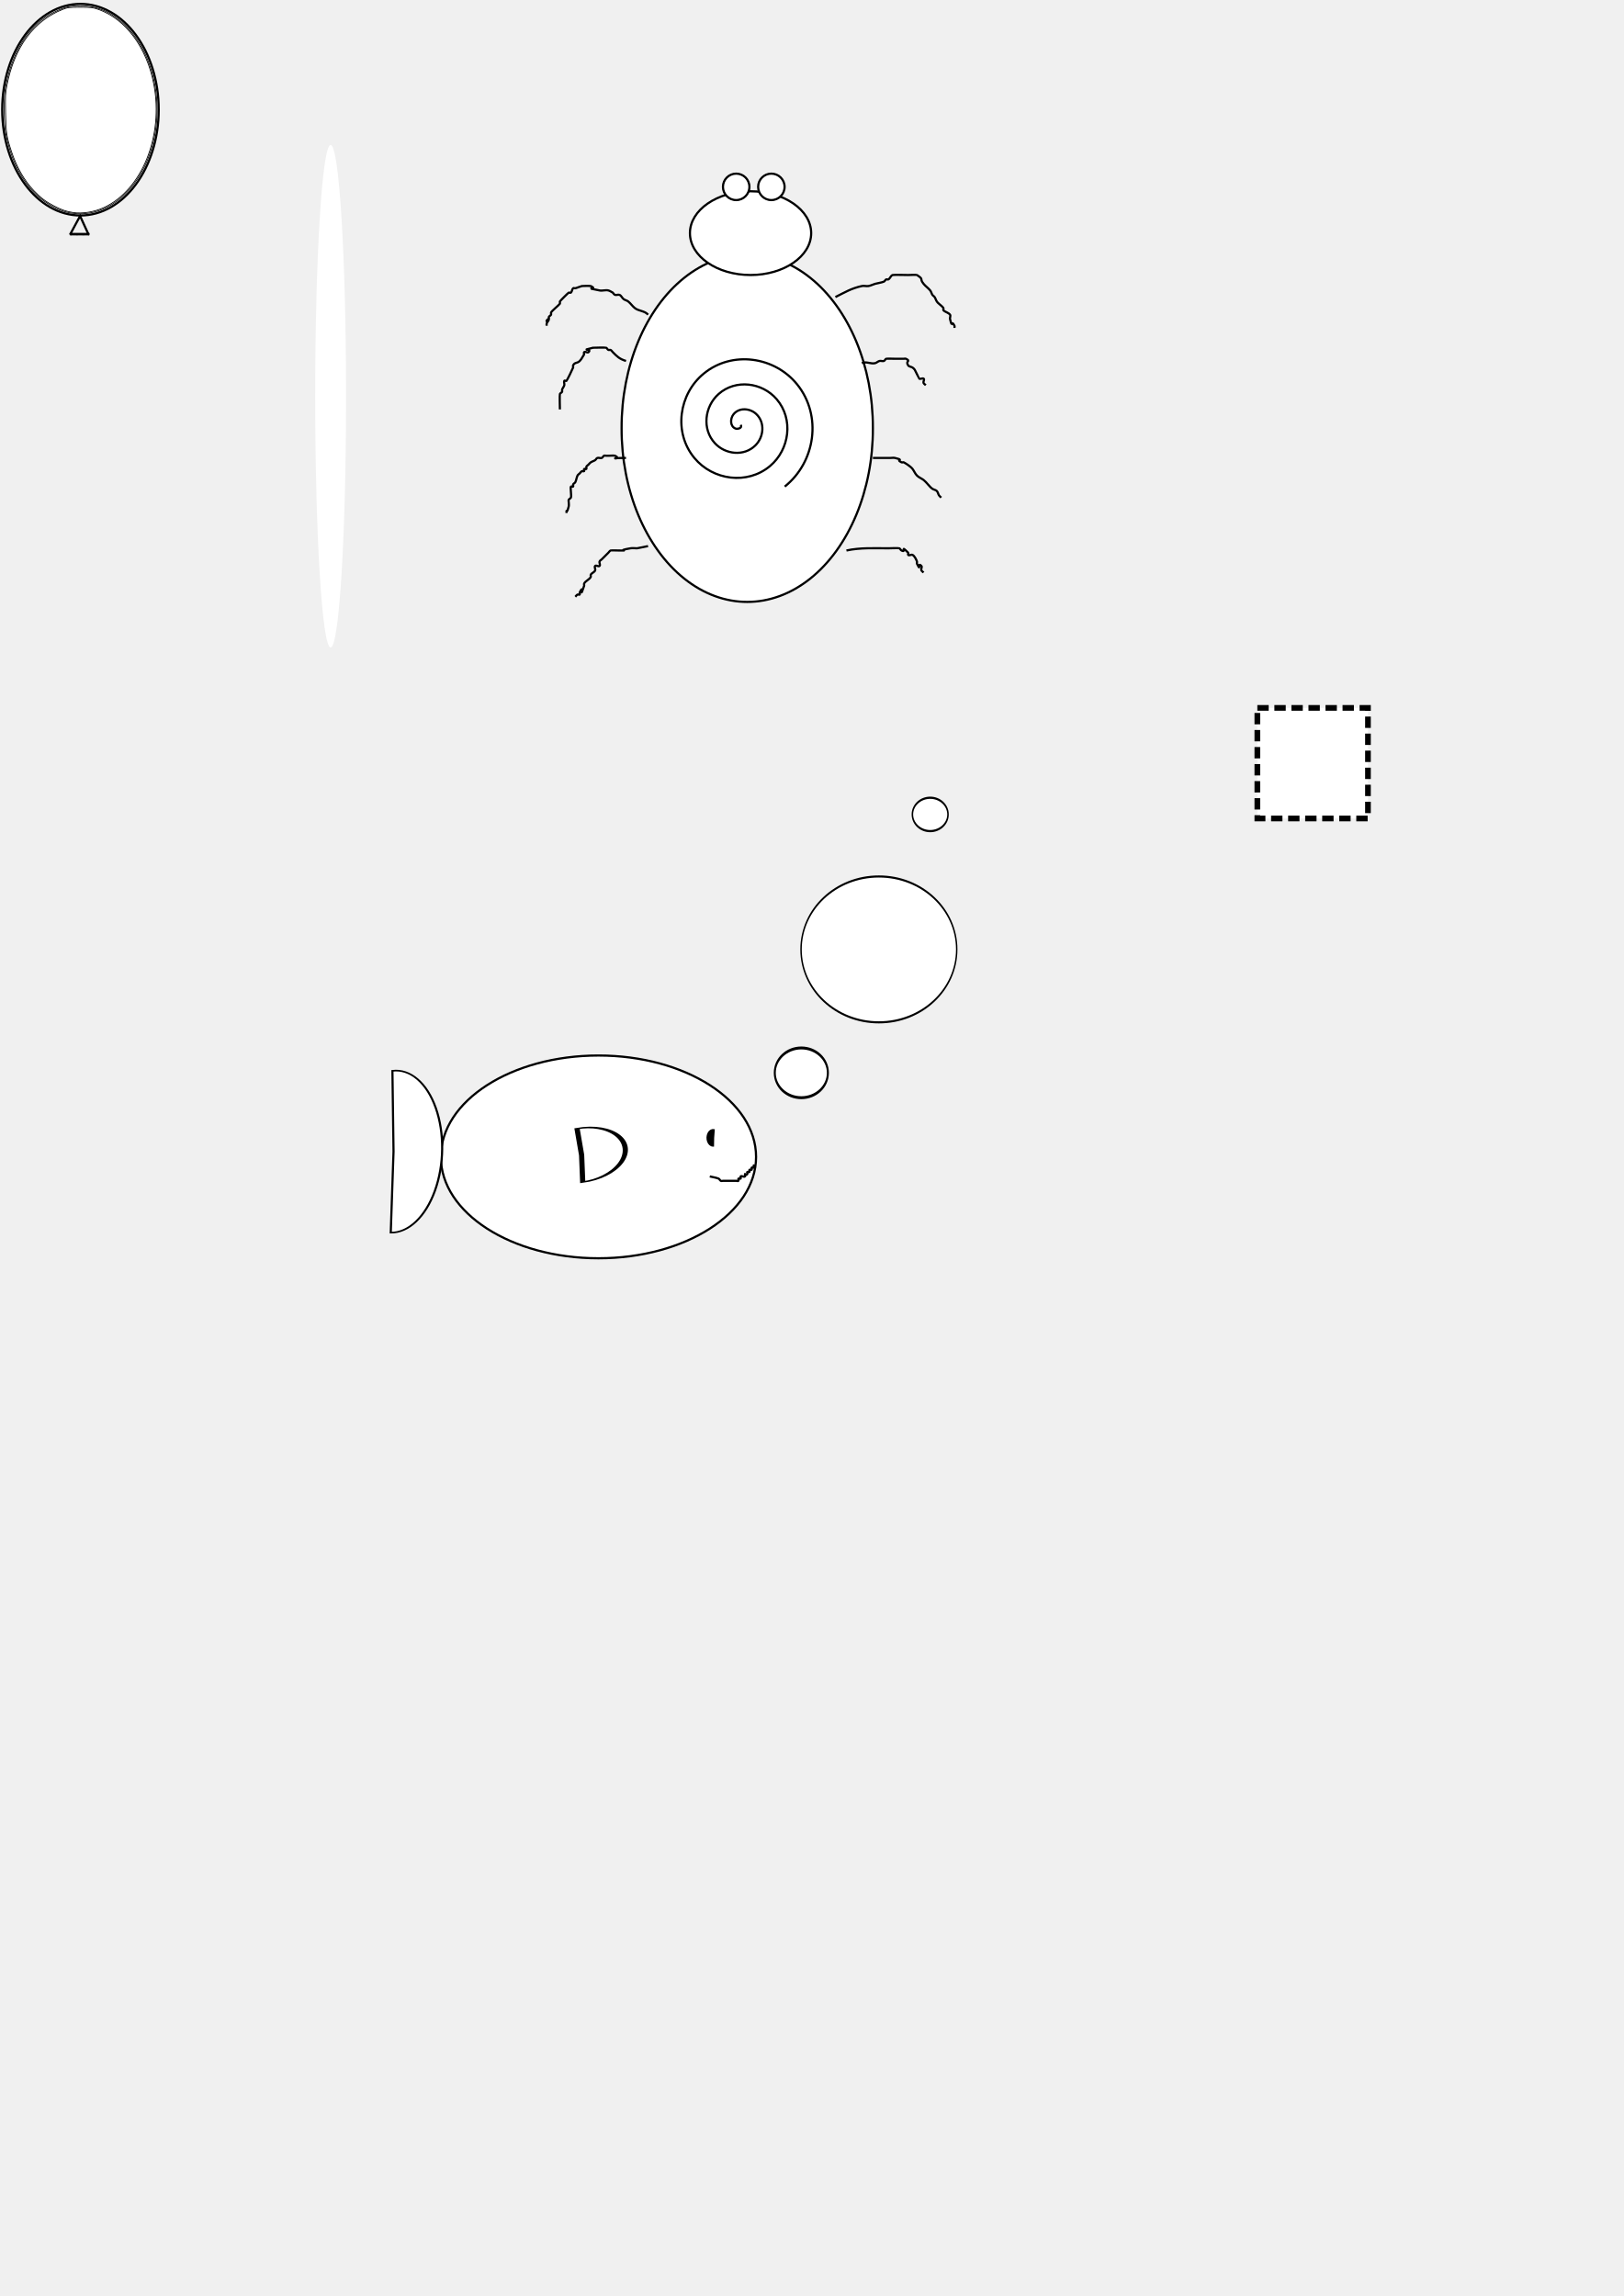
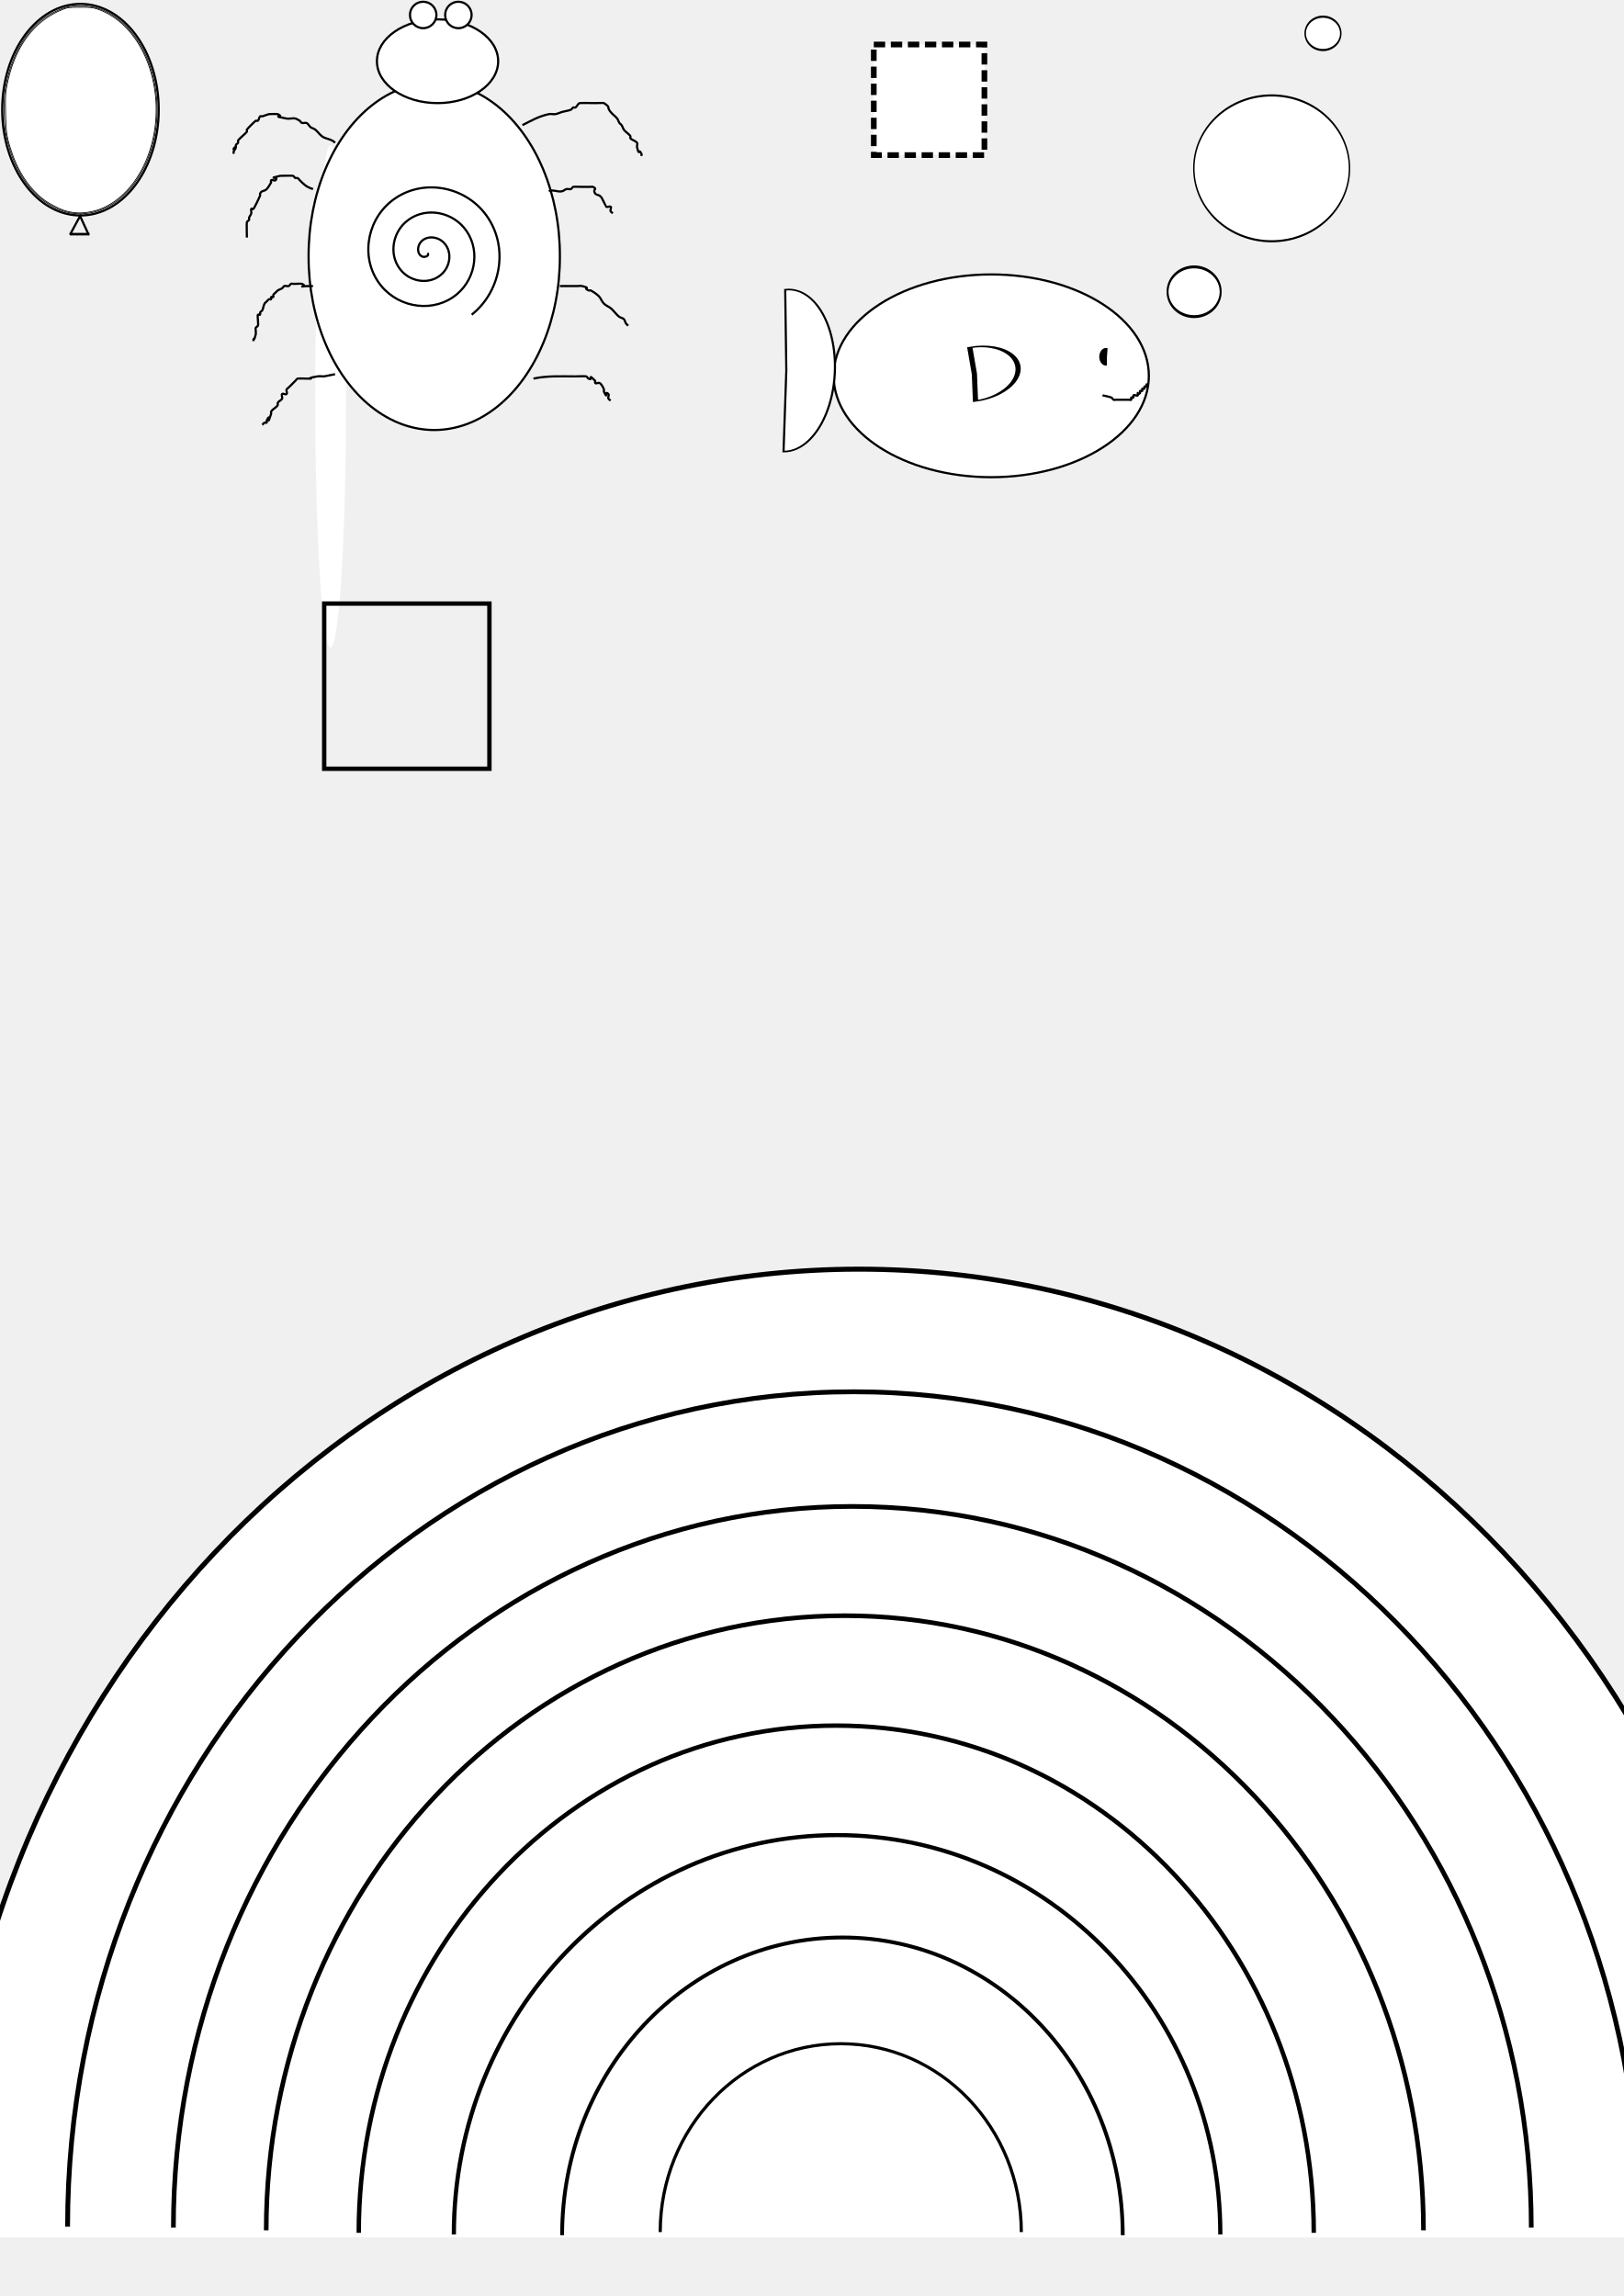
<svg xmlns="http://www.w3.org/2000/svg" width="744.094" height="1052.362" id="svg2" version="1.1">
  <defs id="defs4" />
  <g id="layer1">
    <path style="fill:#ffffff" id="path3761" d="m 158.594,181.611 a 7.071,115.157 0 1 1 -14.142,0 7.071,115.157 0 1 1 14.142,0 z" />
    <path style="fill:#f9f9f9;stroke:#000000;stroke-opacity:1" id="path3765" d="m 159.604,95.748 a 35.86,48.487 0 1 1 -71.721,0 35.86,48.487 0 1 1 71.721,0 z" transform="translate(-86.87312,-45.47717)" />
    <path style="fill:none;stroke:#000000;stroke-width:0.148px;stroke-linecap:butt;stroke-linejoin:miter;stroke-opacity:1" d="m 32.25,108.093 4.453,-9.737" id="path3781" />
    <path style="fill:none;stroke:#000000;stroke-width:0.148px;stroke-linecap:butt;stroke-linejoin:miter;stroke-opacity:1" d="m 36.703,98.356 4.116,9.572 -8.433,-0.083" id="path3789" />
    <path style="fill:none;stroke:#000000;stroke-width:1px;stroke-linecap:butt;stroke-linejoin:miter;stroke-opacity:1" d="m 32.055,107.599 4.643,-8.571 3.929,8.571" id="path3799" />
    <path style="fill:none;stroke:#000000;stroke-width:1px;stroke-linecap:butt;stroke-linejoin:miter;stroke-opacity:1" d="m 32.055,107.242 8.929,0" id="path3807" />
    <path style="fill:#f9f9f9;stroke:#000000;stroke-width:0.357;stroke-opacity:1" d="M 32.998,97.73 C 26.343,96.766 18.857,92.285 13.831,86.256 8.397,79.738 4.756,71.665 2.747,61.684 2.048,58.207 1.924,56.494 1.924,50.272 c 0,-6.223 0.124,-7.935 0.823,-11.412 C 5.966,22.862 13.836,10.976 24.771,5.598 c 4.783,-2.352 7.286,-2.958 12.143,-2.936 7.928,0.034 14.627,3.045 20.893,9.389 15.051,15.238 18.653,43.751 8.182,64.767 -7.366,14.784 -20.003,22.794 -32.991,20.913 l 0,0 z" id="path3809" />
    <path style="fill:#ffffff;stroke:#000000;stroke-width:0.357;stroke-opacity:1" d="m 33.355,97.393 c -3.047,-0.47 -5.299,-1.262 -8.763,-3.08 -3.766,-1.976 -6.089,-3.752 -9.139,-6.985 C 11.138,82.754 7.64,76.645 5.303,69.601 c -2.328,-7.015 -2.572,-8.609 -2.754,-17.995 -0.15,-7.71 -0.093,-8.855 0.624,-12.5 C 6.616,21.579 15.44,9.557 28.708,4.317 c 2.339,-0.924 2.831,-0.984 8.027,-0.987 5.137,-0.003 5.739,0.068 8.362,0.987 12.491,4.376 22.186,17.472 25.395,34.306 4.535,23.786 -5.458,48.463 -22.886,56.515 -4.413,2.039 -9.964,2.918 -14.252,2.256 l 0,0 z" id="path3813" />
-     <path style="fill:#ffffff;stroke:#000000;stroke-opacity:1" id="path3832" d="m 400.02,196.258 a 57.579,79.297 0 1 1 -115.157,0 57.579,79.297 0 1 1 115.157,0 z" />
-     <path style="fill:#ffffff;stroke:#000000;stroke-opacity:1" id="path3834" d="m 371.736,106.859 a 27.779,19.193 0 1 1 -55.558,0 27.779,19.193 0 1 1 55.558,0 z" />
-     <path style="fill:#ffffff;stroke:#000000;stroke-opacity:1" id="path3836" d="m 341.432,85.646 a 6.061,6.061 0 1 1 -12.122,0 6.061,6.061 0 1 1 12.122,0 z" transform="translate(2,0)" />
-     <path transform="translate(18.12184,2.4489918e-6)" style="fill:#ffffff;stroke:#000000;stroke-opacity:1" id="path3836-1" d="m 341.432,85.646 a 6.061,6.061 0 1 1 -12.122,0 6.061,6.061 0 1 1 12.122,0 z" />
-     <path style="fill:none;stroke:#000000;stroke-width:1px;stroke-linecap:butt;stroke-linejoin:miter;stroke-opacity:1" id="path3884" d="m 336.381,172.519 c 1.013,1.418 -1.412,2.065 -2.357,1.684 -2.561,-1.034 -2.421,-4.512 -1.01,-6.398 2.524,-3.373 7.552,-2.979 10.438,-0.337 4.235,3.878 3.562,10.637 -0.337,14.479 -5.196,5.121 -13.737,4.155 -18.519,-1.01 -6.018,-6.5 -4.754,-16.845 1.684,-22.56 7.797,-6.921 19.958,-5.357 26.601,2.357 7.828,9.09 5.961,23.073 -3.03,30.641 -10.381,8.738 -26.19,6.567 -34.682,-3.704 -9.649,-11.67 -7.173,-29.309 4.377,-38.723 12.958,-10.561 32.428,-7.781 42.763,5.051 11.474,14.245 8.389,35.548 -5.724,46.804" transform="translate(3.030458,22.22336)" />
-     <path style="fill:none;stroke:#000000;stroke-width:1px;stroke-linecap:butt;stroke-linejoin:miter;stroke-opacity:1" d="m 296.985,144.235 c -1.507,-1.812 -4.297,-1.619 -6.061,-3.03 -1.116,-0.892 -1.915,-2.138 -3.03,-3.03 -0.588,-0.47 -1.394,-0.593 -2.02,-1.01 -0.792,-0.528 -1.117,-1.719 -2.02,-2.02 -0.639,-0.213 -1.381,0.213 -2.02,0 -0.452,-0.151 -0.673,-0.673 -1.01,-1.01 -0.673,-0.337 -1.29,-0.828 -2.02,-1.01 -1.307,-0.327 -2.72,0.264 -4.041,0 -8.505,-1.701 -0.031,-0.016 -4.041,-2.02 -0.207,-0.103 -3.723,-0.08 -4.041,0 -1.033,0.258 -1.997,0.752 -3.03,1.01 -0.327,0.082 -0.772,-0.238 -1.01,0 -0.532,0.532 -0.478,1.488 -1.01,2.02 -0.238,0.238 -0.709,-0.151 -1.01,0 -0.306,0.153 -3.888,3.735 -4.041,4.041 -0.151,0.301 0.187,0.73 0,1.01 -0.498,0.747 -3.625,3.21 -4.041,4.041 -0.151,0.301 0.151,0.709 0,1.01 -0.213,0.426 -0.797,0.584 -1.01,1.01 -0.151,0.301 0.151,0.709 0,1.01 -0.213,0.426 -0.673,1.347 -1.01,1.01 -0.337,-0.337 1.01,-1.486 1.01,-1.01 0,0.753 -0.772,1.306 -1.01,2.02 -0.106,0.319 0,0.673 0,1.01" id="path3892" />
-     <path style="fill:none;stroke:#000000;stroke-width:1px;stroke-linecap:butt;stroke-linejoin:miter;stroke-opacity:1" d="m 286.883,165.448 c -3.095,-0.956 -4.099,-2.079 -6.061,-4.041 -0.337,-0.337 -0.584,-0.797 -1.01,-1.01 -0.301,-0.151 -0.709,0.151 -1.01,0 -0.426,-0.213 -0.584,-0.797 -1.01,-1.01 -0.277,-0.139 -5.879,-0.045 -6.061,0 -6.804,1.701 -0.016,0.016 -2.02,2.02 -0.476,0.476 -1.544,-0.476 -2.02,0 -0.238,0.238 0,0.673 0,1.01 -0.673,1.01 -1.162,2.172 -2.02,3.03 -1.23,1.23 -2.257,0.473 -3.03,2.02 -0.151,0.301 0.106,0.691 0,1.01 -0.192,0.577 -2.71,5.74 -3.03,6.061 -0.238,0.238 -0.86,-0.301 -1.01,0 -0.301,0.602 0.163,1.367 0,2.02 -0.183,0.73 -0.772,1.306 -1.01,2.02 -0.106,0.319 0.151,0.709 0,1.01 -0.213,0.426 -0.86,0.558 -1.01,1.01 -0.171,0.512 0,6.245 0,7.071" id="path3894" />
-     <path style="fill:none;stroke:#000000;stroke-width:1px;stroke-linecap:butt;stroke-linejoin:miter;stroke-opacity:1" d="m 286.883,209.895 c -10.068,0 -1.126,0.952 -5.051,-1.01 -0.307,-0.154 -2.576,0 -3.03,0 -0.337,0 -0.673,0 -1.01,0 -0.337,0 -0.709,-0.151 -1.01,0 -0.426,0.213 -0.558,0.86 -1.01,1.01 -0.639,0.213 -1.381,-0.213 -2.02,0 -0.452,0.151 -0.614,0.746 -1.01,1.01 -0.626,0.418 -1.394,0.593 -2.02,1.01 -0.396,0.264 -0.673,0.673 -1.01,1.01 -0.337,0.337 -0.797,0.584 -1.01,1.01 -0.151,0.301 0.238,0.772 0,1.01 -0.238,0.238 -0.772,-0.238 -1.01,0 -0.238,0.238 0.238,0.772 0,1.01 -0.238,0.238 -0.709,-0.151 -1.01,0 -0.426,0.213 -0.673,0.673 -1.01,1.01 -0.337,0.337 -0.797,0.584 -1.01,1.01 -0.476,0.952 -0.534,2.078 -1.01,3.03 -0.213,0.426 -0.797,0.584 -1.01,1.01 -0.151,0.301 0.238,0.772 0,1.01 -0.238,0.238 -0.772,-0.238 -1.01,0 -0.355,0.355 0.349,4.353 0,5.051 -0.213,0.426 -0.797,0.584 -1.01,1.01 -0.151,0.301 0,0.673 0,1.01 0,0.673 0.163,1.367 0,2.02 -1.161,4.643 -1.01,0.229 -1.01,3.03" id="path3896" />
-     <path style="fill:none;stroke:#000000;stroke-width:1px;stroke-linecap:butt;stroke-linejoin:miter;stroke-opacity:1" d="m 296.985,250.301 c -1.684,0.337 -3.367,0.673 -5.051,1.01 -1.01,0 -2.034,-0.166 -3.03,0 -7.339,1.223 0.355,1.01 -5.051,1.01 -0.24,0 -3.814,-0.113 -4.041,0 -0.426,0.213 -0.673,0.673 -1.01,1.01 -0.337,0.337 -0.673,0.673 -1.01,1.01 -0.673,0.673 -1.347,1.347 -2.02,2.02 -0.337,0.337 -0.86,0.558 -1.01,1.01 -0.213,0.639 0.476,1.544 0,2.02 -0.476,0.476 -1.544,-0.476 -2.02,0 -0.476,0.476 0.213,1.381 0,2.02 -0.301,0.904 -1.594,1.168 -2.02,2.02 -0.151,0.301 0.151,0.709 0,1.01 -0.606,1.212 -2.424,1.818 -3.03,3.03 -0.151,0.301 0.106,0.691 0,1.01 -2.439,7.317 0.291,-1.593 -2.02,3.03 -0.151,0.301 0.238,0.772 0,1.01 -0.238,0.238 -0.709,-0.151 -1.01,0 -0.426,0.213 -0.673,0.673 -1.01,1.01" id="path3898" />
-     <path style="fill:none;stroke:#000000;stroke-width:1px;stroke-linecap:butt;stroke-linejoin:miter;stroke-opacity:1" d="m 382.848,136.154 c 4.485,-2.243 7.2,-3.957 12.122,-5.051 0.986,-0.219 2.034,0.166 3.03,0 1.05,-0.175 2.007,-0.718 3.03,-1.01 1.335,-0.381 2.752,-0.495 4.041,-1.01 0.442,-0.177 0.584,-0.797 1.01,-1.01 0.301,-0.151 0.709,0.151 1.01,0 0.852,-0.426 1.096,-1.789 2.02,-2.02 0.603,-0.151 6.392,0 7.071,0 0.519,0 3.791,-0.167 4.041,0 3.43,2.286 0.901,1.379 3.03,4.041 0.892,1.116 2.138,1.915 3.03,3.03 0.47,0.588 0.593,1.394 1.01,2.02 0.264,0.396 0.746,0.614 1.01,1.01 0.418,0.626 0.593,1.394 1.01,2.02 0.777,1.166 2.253,1.865 3.03,3.03 0.187,0.28 -0.238,0.772 0,1.01 0.858,0.858 2.302,1.049 3.03,2.02 0.404,0.539 -0.163,1.367 0,2.02 1.219,4.878 0.48,-0.05 2.02,3.03 0.151,0.301 0,0.673 0,1.01" id="path3900" />
-     <path style="fill:none;stroke:#000000;stroke-width:1px;stroke-linecap:butt;stroke-linejoin:miter;stroke-opacity:1" d="m 394.97,166.458 c 1.9,-0.98 4.101,0.49 6.061,0 0.73,-0.183 1.29,-0.828 2.02,-1.01 0.653,-0.163 1.381,0.213 2.02,0 0.452,-0.151 0.584,-0.797 1.01,-1.01 0.226,-0.113 3.801,0 4.041,0 1.01,0 2.02,0 3.03,0 0.337,0 0.673,0 1.01,0 0.337,0 0.709,-0.151 1.01,0 2.508,1.254 -0.435,0.862 1.01,3.03 0.418,0.626 1.394,0.593 2.02,1.01 0.396,0.264 0.746,0.614 1.01,1.01 0.268,0.402 1.911,3.967 2.02,4.041 0.56,0.374 1.418,-0.301 2.02,0 0.602,0.301 -0.301,1.418 0,2.02 0.213,0.426 0.673,0.673 1.01,1.01" id="path3902" />
-     <path style="fill:none;stroke:#000000;stroke-width:1px;stroke-linecap:butt;stroke-linejoin:miter;stroke-opacity:1" d="m 400.02,209.895 c 2.694,0 5.387,0 8.081,0 0.673,0 1.367,-0.163 2.02,0 4.878,1.219 -0.05,0.48 3.03,2.02 0.301,0.151 0.709,-0.151 1.01,0 0.836,0.418 3.188,1.894 4.041,3.03 0.728,0.971 1.162,2.172 2.02,3.03 0.858,0.858 2.059,1.292 3.03,2.02 1.332,0.999 2.72,3.16 4.041,4.041 0.626,0.418 1.488,0.478 2.02,1.01 0.532,0.532 0.593,1.394 1.01,2.02 0.264,0.396 0.673,0.673 1.01,1.01" id="path3904" />
-     <path style="fill:none;stroke:#000000;stroke-width:1px;stroke-linecap:butt;stroke-linejoin:miter;stroke-opacity:1" d="m 387.899,252.321 c 6.34,-1.383 12.772,-1.01 19.193,-1.01 0.582,0 4.683,-0.184 5.051,0 0.426,0.213 0.584,0.797 1.01,1.01 2.488,1.244 -0.912,-2.932 3.03,1.01 0.238,0.238 -0.238,0.772 0,1.01 0.476,0.476 1.418,-0.301 2.02,0 0.925,0.462 1.774,2.292 2.02,3.03 0.106,0.319 -0.151,0.709 0,1.01 2.102,4.204 -0.07,-1.08 2.02,1.01 0.476,0.476 -0.301,1.418 0,2.02 0.213,0.426 0.673,0.673 1.01,1.01" id="path3906" />
-     <path style="fill:#ffffff;stroke:#000000;stroke-opacity:1" id="path4212" d="m 180.817,212.925 a 72.226,46.467 0 1 1 -144.452,0 72.226,46.467 0 1 1 144.452,0 z" transform="translate(165.665,317.3293)" />
-     <path style="fill:#ffffff;stroke:#000000;stroke-opacity:1" id="path4218" d="m 157.54,444.236 a 22.728,48.992 0 1 1 2.908,-97.706 l -2.359,48.728 z" transform="matrix(-0.9780351,-0.05116628,-0.03701873,0.7577331,349.5935,236.4254)" />
-     <path style="fill:none;stroke:#000000;stroke-width:1px;stroke-linecap:butt;stroke-linejoin:miter;stroke-opacity:1" d="m 325.269,539.205 c 1.347,0.337 2.752,0.495 4.041,1.01 0.442,0.177 0.584,0.797 1.01,1.01 0.301,0.151 0.673,0 1.01,0 2.02,0 4.041,0 6.061,0 0.337,0 0.772,0.238 1.01,0 0.238,-0.238 -0.238,-0.772 0,-1.01 0.238,-0.238 0.772,0.238 1.01,0 0.238,-0.238 -0.238,-0.772 0,-1.01 0.476,-0.476 1.544,0.476 2.02,0 0,-2.694 -0.337,0.337 1.01,-1.01 0.238,-0.238 -0.238,-0.772 0,-1.01 0.238,-0.238 0.772,0.238 1.01,0 0.238,-0.238 -0.238,-0.772 0,-1.01 0.238,-0.238 0.772,0.238 1.01,0 0.238,-0.238 -0.238,-0.772 0,-1.01 0.238,-0.238 0.772,0.238 1.01,0 0.238,-0.238 -0.337,-1.01 0,-1.01 0.337,0 0,0.673 0,1.01" id="path4256" />
-     <path style="fill:#000000;fill-opacity:1;stroke:#000000;stroke-opacity:1" id="path4260" d="m 303.49,390.711 a 2.525,3.536 0 1 1 0.323,-7.051 l -0.262,3.516 z" transform="translate(23.23351,134.3503)" />
-     <path style="fill:#ffffff;stroke:#000000;stroke-opacity:1;stroke-width:2.691;stroke-miterlimit:4;stroke-dasharray:none" id="path4218-3" d="m 157.54,444.236 a 22.728,48.992 0 1 1 2.908,-97.706 l -2.359,48.728 z" transform="matrix(-0.881728,0.1014857,2.6557446e-4,0.2538655,405.8242,413.0334)" />
-     <path style="fill:#ffffff;stroke:#000000;stroke-opacity:1;stroke-width:1.335;stroke-miterlimit:4;stroke-dasharray:none" id="path4212-1" d="m 180.817,212.925 a 72.226,46.467 0 1 1 -144.452,0 72.226,46.467 0 1 1 144.452,0 z" transform="matrix(0.49387,0,0,0.7193917,349.1377,281.9822)" />
-     <path style="fill:#ffffff;stroke:#000000;stroke-opacity:1;stroke-width:5.411;stroke-miterlimit:4;stroke-dasharray:none" id="path4212-1-6" d="m 180.817,212.925 a 72.226,46.467 0 1 1 -144.452,0 72.226,46.467 0 1 1 144.452,0 z" transform="matrix(0.1684403,0,0,0.2453571,348.937,439.4848)" />
-     <path style="fill:#ffffff;stroke:#000000;stroke-opacity:1;stroke-width:6.132;stroke-miterlimit:4;stroke-dasharray:none" id="path4212-1-6-8" d="m 180.817,212.925 a 72.226,46.467 0 1 1 -144.452,0 72.226,46.467 0 1 1 144.452,0 z" transform="matrix(0.1129597,0,0,0.1645419,414.0179,338.2526)" />
-     <rect style="fill:#ffffff;fill-opacity:1;stroke:#000000;stroke-width:2.603;stroke-miterlimit:4;stroke-opacity:1;stroke-dasharray:5.207, 2.603;stroke-dashoffset:0" id="rect2985" width="50.695" height="50.695" x="576.198" y="324.454" />
+     <path style="fill:#ffffff;stroke:#000000;stroke-opacity:1" id="path3832" d="m 400.02,196.258 a 57.579,79.297 0 1 1 -115.157,0 57.579,79.297 0 1 1 115.157,0 z" transform="translate(-143.4417,-78.7919)" />
+     <path style="fill:#ffffff;stroke:#000000;stroke-opacity:1" id="path3834" d="m 371.736,106.859 a 27.779,19.193 0 1 1 -55.558,0 27.779,19.193 0 1 1 55.558,0 z" transform="translate(-143.4417,-78.7919)" />
+     <path style="fill:#ffffff;stroke:#000000;stroke-opacity:1" id="path3836" d="m 341.432,85.646 a 6.061,6.061 0 1 1 -12.122,0 6.061,6.061 0 1 1 12.122,0 z" transform="translate(-141.4417,-78.7919)" />
+     <path transform="translate(-125.3198,-78.7919)" style="fill:#ffffff;stroke:#000000;stroke-opacity:1" id="path3836-1" d="m 341.432,85.646 a 6.061,6.061 0 1 1 -12.122,0 6.061,6.061 0 1 1 12.122,0 z" />
+     <path style="fill:none;stroke:#000000;stroke-width:1px;stroke-linecap:butt;stroke-linejoin:miter;stroke-opacity:1" id="path3884" d="m 336.381,172.519 c 1.013,1.418 -1.412,2.065 -2.357,1.684 -2.561,-1.034 -2.421,-4.512 -1.01,-6.398 2.524,-3.373 7.552,-2.979 10.438,-0.337 4.235,3.878 3.562,10.637 -0.337,14.479 -5.196,5.121 -13.737,4.155 -18.519,-1.01 -6.018,-6.5 -4.754,-16.845 1.684,-22.56 7.797,-6.921 19.958,-5.357 26.601,2.357 7.828,9.09 5.961,23.073 -3.03,30.641 -10.381,8.738 -26.19,6.567 -34.682,-3.704 -9.649,-11.67 -7.173,-29.309 4.377,-38.723 12.958,-10.561 32.428,-7.781 42.763,5.051 11.474,14.245 8.389,35.548 -5.724,46.804" transform="translate(-140.4112,-56.56854)" />
+     <path style="fill:none;stroke:#000000;stroke-width:1px;stroke-linecap:butt;stroke-linejoin:miter;stroke-opacity:1" d="m 153.543,65.443 c -1.507,-1.812 -4.297,-1.619 -6.061,-3.03 -1.116,-0.892 -1.915,-2.138 -3.03,-3.03 -0.588,-0.47 -1.394,-0.593 -2.02,-1.01 -0.792,-0.528 -1.117,-1.719 -2.02,-2.02 -0.639,-0.213 -1.381,0.213 -2.02,0 -0.452,-0.151 -0.673,-0.673 -1.01,-1.01 -0.673,-0.337 -1.29,-0.828 -2.02,-1.01 -1.307,-0.327 -2.72,0.264 -4.041,0 -8.505,-1.701 -0.031,-0.016 -4.041,-2.02 -0.207,-0.103 -3.723,-0.08 -4.041,0 -1.033,0.258 -1.997,0.752 -3.03,1.01 -0.327,0.082 -0.772,-0.238 -1.01,0 -0.532,0.532 -0.478,1.488 -1.01,2.02 -0.238,0.238 -0.709,-0.151 -1.01,0 -0.306,0.153 -3.888,3.735 -4.041,4.041 -0.151,0.301 0.187,0.73 0,1.01 -0.498,0.747 -3.625,3.21 -4.041,4.041 -0.151,0.301 0.151,0.709 0,1.01 -0.213,0.426 -0.797,0.584 -1.01,1.01 -0.151,0.301 0.151,0.709 0,1.01 -0.213,0.426 -0.673,1.347 -1.01,1.01 -0.337,-0.337 1.01,-1.486 1.01,-1.01 0,0.753 -0.772,1.306 -1.01,2.02 -0.106,0.319 0,0.673 0,1.01" id="path3892" />
+     <path style="fill:none;stroke:#000000;stroke-width:1px;stroke-linecap:butt;stroke-linejoin:miter;stroke-opacity:1" d="m 143.442,86.656 c -3.095,-0.956 -4.099,-2.079 -6.061,-4.041 -0.337,-0.337 -0.584,-0.797 -1.01,-1.01 -0.301,-0.151 -0.709,0.151 -1.01,0 -0.426,-0.213 -0.584,-0.797 -1.01,-1.01 -0.277,-0.139 -5.879,-0.045 -6.061,0 -6.804,1.701 -0.016,0.016 -2.02,2.02 -0.476,0.476 -1.544,-0.476 -2.02,0 -0.238,0.238 0,0.673 0,1.01 -0.673,1.01 -1.162,2.172 -2.02,3.03 -1.23,1.23 -2.257,0.473 -3.03,2.02 -0.151,0.301 0.106,0.691 0,1.01 -0.192,0.577 -2.71,5.74 -3.03,6.061 -0.238,0.238 -0.86,-0.301 -1.01,0 -0.301,0.602 0.163,1.367 0,2.02 -0.183,0.73 -0.772,1.306 -1.01,2.02 -0.106,0.319 0.151,0.709 0,1.01 -0.213,0.426 -0.86,0.558 -1.01,1.01 -0.171,0.512 0,6.245 0,7.071" id="path3894" />
+     <path style="fill:none;stroke:#000000;stroke-width:1px;stroke-linecap:butt;stroke-linejoin:miter;stroke-opacity:1" d="m 143.442,131.103 c -10.068,0 -1.126,0.952 -5.051,-1.01 -0.307,-0.154 -2.576,0 -3.03,0 -0.337,0 -0.673,0 -1.01,0 -0.337,0 -0.709,-0.151 -1.01,0 -0.426,0.213 -0.558,0.86 -1.01,1.01 -0.639,0.213 -1.381,-0.213 -2.02,0 -0.452,0.151 -0.614,0.746 -1.01,1.01 -0.626,0.418 -1.394,0.593 -2.02,1.01 -0.396,0.264 -0.673,0.673 -1.01,1.01 -0.337,0.337 -0.797,0.584 -1.01,1.01 -0.151,0.301 0.238,0.772 0,1.01 -0.238,0.238 -0.772,-0.238 -1.01,0 -0.238,0.238 0.238,0.772 0,1.01 -0.238,0.238 -0.709,-0.151 -1.01,0 -0.426,0.213 -0.673,0.673 -1.01,1.01 -0.337,0.337 -0.797,0.584 -1.01,1.01 -0.476,0.952 -0.534,2.078 -1.01,3.03 -0.213,0.426 -0.797,0.584 -1.01,1.01 -0.151,0.301 0.238,0.772 0,1.01 -0.238,0.238 -0.772,-0.238 -1.01,0 -0.355,0.355 0.349,4.353 0,5.051 -0.213,0.426 -0.797,0.584 -1.01,1.01 -0.151,0.301 0,0.673 0,1.01 0,0.673 0.163,1.367 0,2.02 -1.161,4.643 -1.01,0.229 -1.01,3.03" id="path3896" />
+     <path style="fill:none;stroke:#000000;stroke-width:1px;stroke-linecap:butt;stroke-linejoin:miter;stroke-opacity:1" d="m 153.543,171.509 c -1.684,0.337 -3.367,0.673 -5.051,1.01 -1.01,0 -2.034,-0.166 -3.03,0 -7.339,1.223 0.355,1.01 -5.051,1.01 -0.24,0 -3.814,-0.113 -4.041,0 -0.426,0.213 -0.673,0.673 -1.01,1.01 -0.337,0.337 -0.673,0.673 -1.01,1.01 -0.673,0.673 -1.347,1.347 -2.02,2.02 -0.337,0.337 -0.86,0.558 -1.01,1.01 -0.213,0.639 0.476,1.544 0,2.02 -0.476,0.476 -1.544,-0.476 -2.02,0 -0.476,0.476 0.213,1.381 0,2.02 -0.301,0.904 -1.594,1.168 -2.02,2.02 -0.151,0.301 0.151,0.709 0,1.01 -0.606,1.212 -2.424,1.818 -3.03,3.03 -0.151,0.301 0.106,0.691 0,1.01 -2.439,7.317 0.291,-1.593 -2.02,3.03 -0.151,0.301 0.238,0.772 0,1.01 -0.238,0.238 -0.709,-0.151 -1.01,0 -0.426,0.213 -0.673,0.673 -1.01,1.01" id="path3898" />
+     <path style="fill:none;stroke:#000000;stroke-width:1px;stroke-linecap:butt;stroke-linejoin:miter;stroke-opacity:1" d="m 239.406,57.362 c 4.485,-2.243 7.2,-3.957 12.122,-5.051 0.986,-0.219 2.034,0.166 3.03,0 1.05,-0.175 2.007,-0.718 3.03,-1.01 1.335,-0.381 2.752,-0.495 4.041,-1.01 0.442,-0.177 0.584,-0.797 1.01,-1.01 0.301,-0.151 0.709,0.151 1.01,0 0.852,-0.426 1.096,-1.789 2.02,-2.02 0.603,-0.151 6.392,0 7.071,0 0.519,0 3.791,-0.167 4.041,0 3.43,2.286 0.901,1.379 3.03,4.041 0.892,1.116 2.138,1.915 3.03,3.03 0.47,0.588 0.593,1.394 1.01,2.02 0.264,0.396 0.746,0.614 1.01,1.01 0.418,0.626 0.593,1.394 1.01,2.02 0.777,1.166 2.253,1.865 3.03,3.03 0.187,0.28 -0.238,0.772 0,1.01 0.858,0.858 2.302,1.049 3.03,2.02 0.404,0.539 -0.163,1.367 0,2.02 1.219,4.878 0.48,-0.05 2.02,3.03 0.151,0.301 0,0.673 0,1.01" id="path3900" />
+     <path style="fill:none;stroke:#000000;stroke-width:1px;stroke-linecap:butt;stroke-linejoin:miter;stroke-opacity:1" d="m 251.528,87.667 c 1.9,-0.98 4.101,0.49 6.061,0 0.73,-0.183 1.29,-0.828 2.02,-1.01 0.653,-0.163 1.381,0.213 2.02,0 0.452,-0.151 0.584,-0.797 1.01,-1.01 0.226,-0.113 3.801,0 4.041,0 1.01,0 2.02,0 3.03,0 0.337,0 0.673,0 1.01,0 0.337,0 0.709,-0.151 1.01,0 2.508,1.254 -0.435,0.862 1.01,3.03 0.418,0.626 1.394,0.593 2.02,1.01 0.396,0.264 0.746,0.614 1.01,1.01 0.268,0.402 1.911,3.967 2.02,4.041 0.56,0.374 1.418,-0.301 2.02,0 0.602,0.301 -0.301,1.418 0,2.02 0.213,0.426 0.673,0.673 1.01,1.01" id="path3902" />
+     <path style="fill:none;stroke:#000000;stroke-width:1px;stroke-linecap:butt;stroke-linejoin:miter;stroke-opacity:1" d="m 256.579,131.103 c 2.694,0 5.387,0 8.081,0 0.673,0 1.367,-0.163 2.02,0 4.878,1.219 -0.05,0.48 3.03,2.02 0.301,0.151 0.709,-0.151 1.01,0 0.836,0.418 3.188,1.894 4.041,3.03 0.728,0.971 1.162,2.172 2.02,3.03 0.858,0.858 2.059,1.292 3.03,2.02 1.332,0.999 2.72,3.16 4.041,4.041 0.626,0.418 1.488,0.478 2.02,1.01 0.532,0.532 0.593,1.394 1.01,2.02 0.264,0.396 0.673,0.673 1.01,1.01" id="path3904" />
+     <path style="fill:none;stroke:#000000;stroke-width:1px;stroke-linecap:butt;stroke-linejoin:miter;stroke-opacity:1" d="m 244.457,173.529 c 6.34,-1.383 12.772,-1.01 19.193,-1.01 0.582,0 4.683,-0.184 5.051,0 0.426,0.213 0.584,0.797 1.01,1.01 2.488,1.244 -0.912,-2.932 3.03,1.01 0.238,0.238 -0.238,0.772 0,1.01 0.476,0.476 1.418,-0.301 2.02,0 0.925,0.462 1.774,2.292 2.02,3.03 0.106,0.319 -0.151,0.709 0,1.01 2.102,4.204 -0.07,-1.08 2.02,1.01 0.476,0.476 -0.301,1.418 0,2.02 0.213,0.426 0.673,0.673 1.01,1.01" id="path3906" />
+     <path style="fill:#ffffff;stroke:#000000;stroke-opacity:1" id="path4212" d="m 180.817,212.925 a 72.226,46.467 0 1 1 -144.452,0 72.226,46.467 0 1 1 144.452,0 z" transform="translate(345.665,-40.67068)" />
+     <path style="fill:#ffffff;stroke:#000000;stroke-opacity:1" id="path4218" d="m 157.54,444.236 a 22.728,48.992 0 1 1 2.908,-97.706 l -2.359,48.728 z" transform="matrix(-0.9780351,-0.05116628,-0.03701873,0.7577331,529.5935,-121.5746)" />
+     <path style="fill:none;stroke:#000000;stroke-width:1px;stroke-linecap:butt;stroke-linejoin:miter;stroke-opacity:1" d="m 505.269,181.205 c 1.347,0.337 2.752,0.495 4.041,1.01 0.442,0.177 0.584,0.797 1.01,1.01 0.301,0.151 0.673,0 1.01,0 2.02,0 4.041,0 6.061,0 0.337,0 0.772,0.238 1.01,0 0.238,-0.238 -0.238,-0.772 0,-1.01 0.238,-0.238 0.772,0.238 1.01,0 0.238,-0.238 -0.238,-0.772 0,-1.01 0.476,-0.476 1.544,0.476 2.02,0 0,-2.694 -0.337,0.337 1.01,-1.01 0.238,-0.238 -0.238,-0.772 0,-1.01 0.238,-0.238 0.772,0.238 1.01,0 0.238,-0.238 -0.238,-0.772 0,-1.01 0.238,-0.238 0.772,0.238 1.01,0 0.238,-0.238 -0.238,-0.772 0,-1.01 0.238,-0.238 0.772,0.238 1.01,0 0.238,-0.238 -0.337,-1.01 0,-1.01 0.337,0 0,0.673 0,1.01" id="path4256" />
+     <path style="fill:#000000;fill-opacity:1;stroke:#000000;stroke-opacity:1" id="path4260" d="m 303.49,390.711 a 2.525,3.536 0 1 1 0.323,-7.051 l -0.262,3.516 z" transform="translate(203.2335,-223.6497)" />
+     <path style="fill:#ffffff;stroke:#000000;stroke-width:2.691;stroke-miterlimit:4;stroke-opacity:1;stroke-dasharray:none" id="path4218-3" d="m 157.54,444.236 a 22.728,48.992 0 1 1 2.908,-97.706 l -2.359,48.728 z" transform="matrix(-0.881728,0.1014857,2.6557446e-4,0.2538655,585.8242,55.03338)" />
+     <path style="fill:#ffffff;stroke:#000000;stroke-width:1.335;stroke-miterlimit:4;stroke-opacity:1;stroke-dasharray:none" id="path4212-1" d="m 180.817,212.925 a 72.226,46.467 0 1 1 -144.452,0 72.226,46.467 0 1 1 144.452,0 z" transform="matrix(0.49387,0,0,0.7193917,529.1377,-76.01779)" />
+     <path style="fill:#ffffff;stroke:#000000;stroke-width:5.411;stroke-miterlimit:4;stroke-opacity:1;stroke-dasharray:none" id="path4212-1-6" d="m 180.817,212.925 a 72.226,46.467 0 1 1 -144.452,0 72.226,46.467 0 1 1 144.452,0 z" transform="matrix(0.1684403,0,0,0.2453571,528.937,81.48475)" />
+     <path style="fill:#ffffff;stroke:#000000;stroke-width:6.132;stroke-miterlimit:4;stroke-opacity:1;stroke-dasharray:none" id="path4212-1-6-8" d="m 180.817,212.925 a 72.226,46.467 0 1 1 -144.452,0 72.226,46.467 0 1 1 144.452,0 z" transform="matrix(0.1129597,0,0,0.1645419,594.0179,-19.74737)" />
+     <rect style="fill:#ffffff;fill-opacity:1;stroke:#000000;stroke-width:2.603;stroke-miterlimit:4;stroke-opacity:1;stroke-dasharray:5.207, 2.603;stroke-dashoffset:0" id="rect2985" width="50.695" height="50.695" x="400.432" y="20.398" />
+     <path style="fill:#ffffff;fill-opacity:1;stroke:#000000;stroke-width:1.421;stroke-miterlimit:4;stroke-opacity:1;stroke-dasharray:none;stroke-dashoffset:0" id="path3824" d="m 634.376,947.811 a 259.104,275.267 0 1 1 -518.208,-1e-5" transform="matrix(-1.612208,2.3194536e-8,-2.3194536e-8,-1.612208,998.7254,2553.569)" />
+     <path style="fill:#ffffff;fill-opacity:1;stroke:#000000;stroke-width:1.587;stroke-miterlimit:4;stroke-opacity:1;stroke-dasharray:none;stroke-dashoffset:0" id="path3824-1" d="m 634.376,947.811 a 259.104,275.267 0 1 1 -518.208,-1e-5" transform="matrix(-1.390248,-2.6864805e-8,2.6864805e-8,-1.390248,912.9128,2338.296)" />
+     <path style="fill:#ffffff;fill-opacity:1;stroke:#000000;stroke-width:1.79;stroke-miterlimit:4;stroke-opacity:1;stroke-dasharray:none;stroke-dashoffset:0" id="path3824-1-7" d="m 634.376,947.811 a 259.104,275.267 0 1 1 -518.208,-1e-5" transform="matrix(-1.200822,0,0,-1.200822,841.2325,2159.162)" />
+     <path style="fill:#ffffff;fill-opacity:1;stroke:#000000;stroke-width:2.066;stroke-miterlimit:4;stroke-opacity:1;stroke-dasharray:none;stroke-dashoffset:0" id="path3824-1-7-4" d="m 634.376,947.811 a 259.104,275.267 0 1 1 -518.208,-1e-5" transform="matrix(-1.023406,0,0,-1.023406,771.2206,1992.253)" />
+     <path style="fill:#ffffff;fill-opacity:1;stroke:#000000;stroke-width:2.404;stroke-miterlimit:4;stroke-opacity:1;stroke-dasharray:none;stroke-dashoffset:0" id="path3824-1-7-4-0" d="m 634.376,947.811 a 259.104,275.267 0 1 1 -518.208,-1e-5" transform="matrix(-0.8445593,0,0,-0.8445593,700.1723,1823.883)" />
+     <path style="fill:#ffffff;fill-opacity:1;stroke:#000000;stroke-width:2.848;stroke-miterlimit:4;stroke-opacity:1;stroke-dasharray:none;stroke-dashoffset:0" id="path3824-1-7-4-0-9" d="m 634.376,947.811 a 259.104,275.267 0 1 1 -518.208,-1e-5" transform="matrix(-0.6778159,0,0,-0.6650406,637.9757,1654.505)" />
+     <path style="fill:#ffffff;fill-opacity:1;stroke:#000000;stroke-width:3.539;stroke-miterlimit:4;stroke-opacity:1;stroke-dasharray:none;stroke-dashoffset:0" id="path3824-1-7-4-0-9-4" d="m 634.376,947.811 a 259.104,275.267 0 1 1 -518.208,-1e-5" transform="matrix(-0.4957909,0,0,-0.4957909,572.1123,1494.422)" />
+     <path style="fill:#ffffff;fill-opacity:1;stroke:#000000;stroke-width:4.574;stroke-miterlimit:4;stroke-opacity:1;stroke-dasharray:none;stroke-dashoffset:0" id="path3824-1-7-4-0-9-4-8" d="m 634.376,947.811 a 259.104,275.267 0 1 1 -518.208,-1e-5" transform="matrix(-0.3193242,0,0,-0.313697,505.1282,1320.403)" />
+     <rect style="fill:none;stroke:#000000;stroke-width:2;stroke-miterlimit:4;stroke-opacity:1;stroke-dasharray:none;stroke-dashoffset:0" id="rect4580" width="75.714" height="75.714" x="148.571" y="276.648" />
  </g>
</svg>
